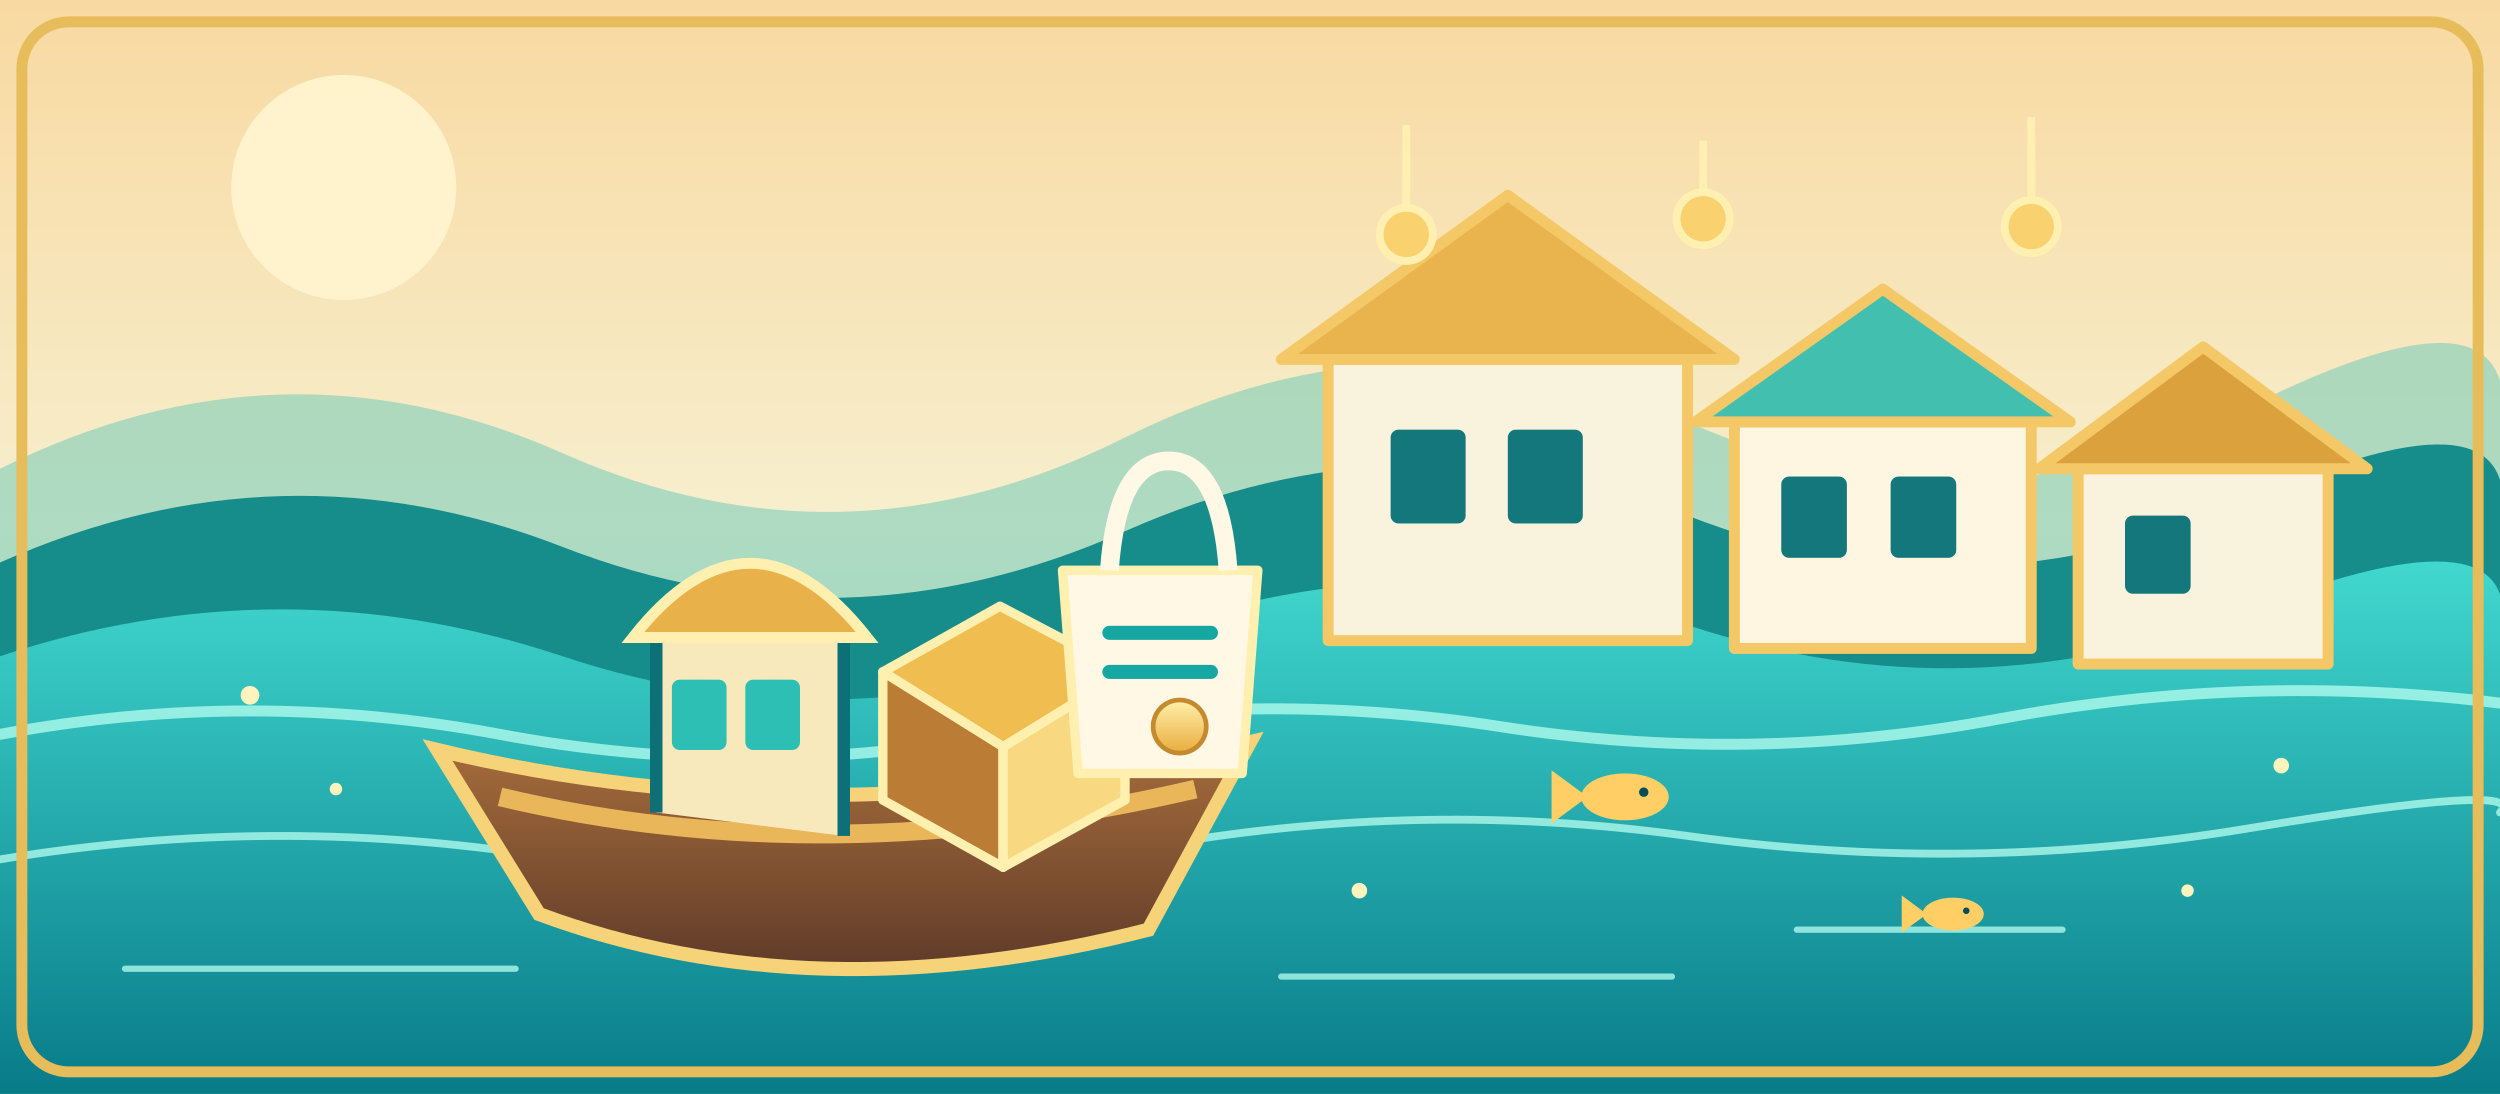
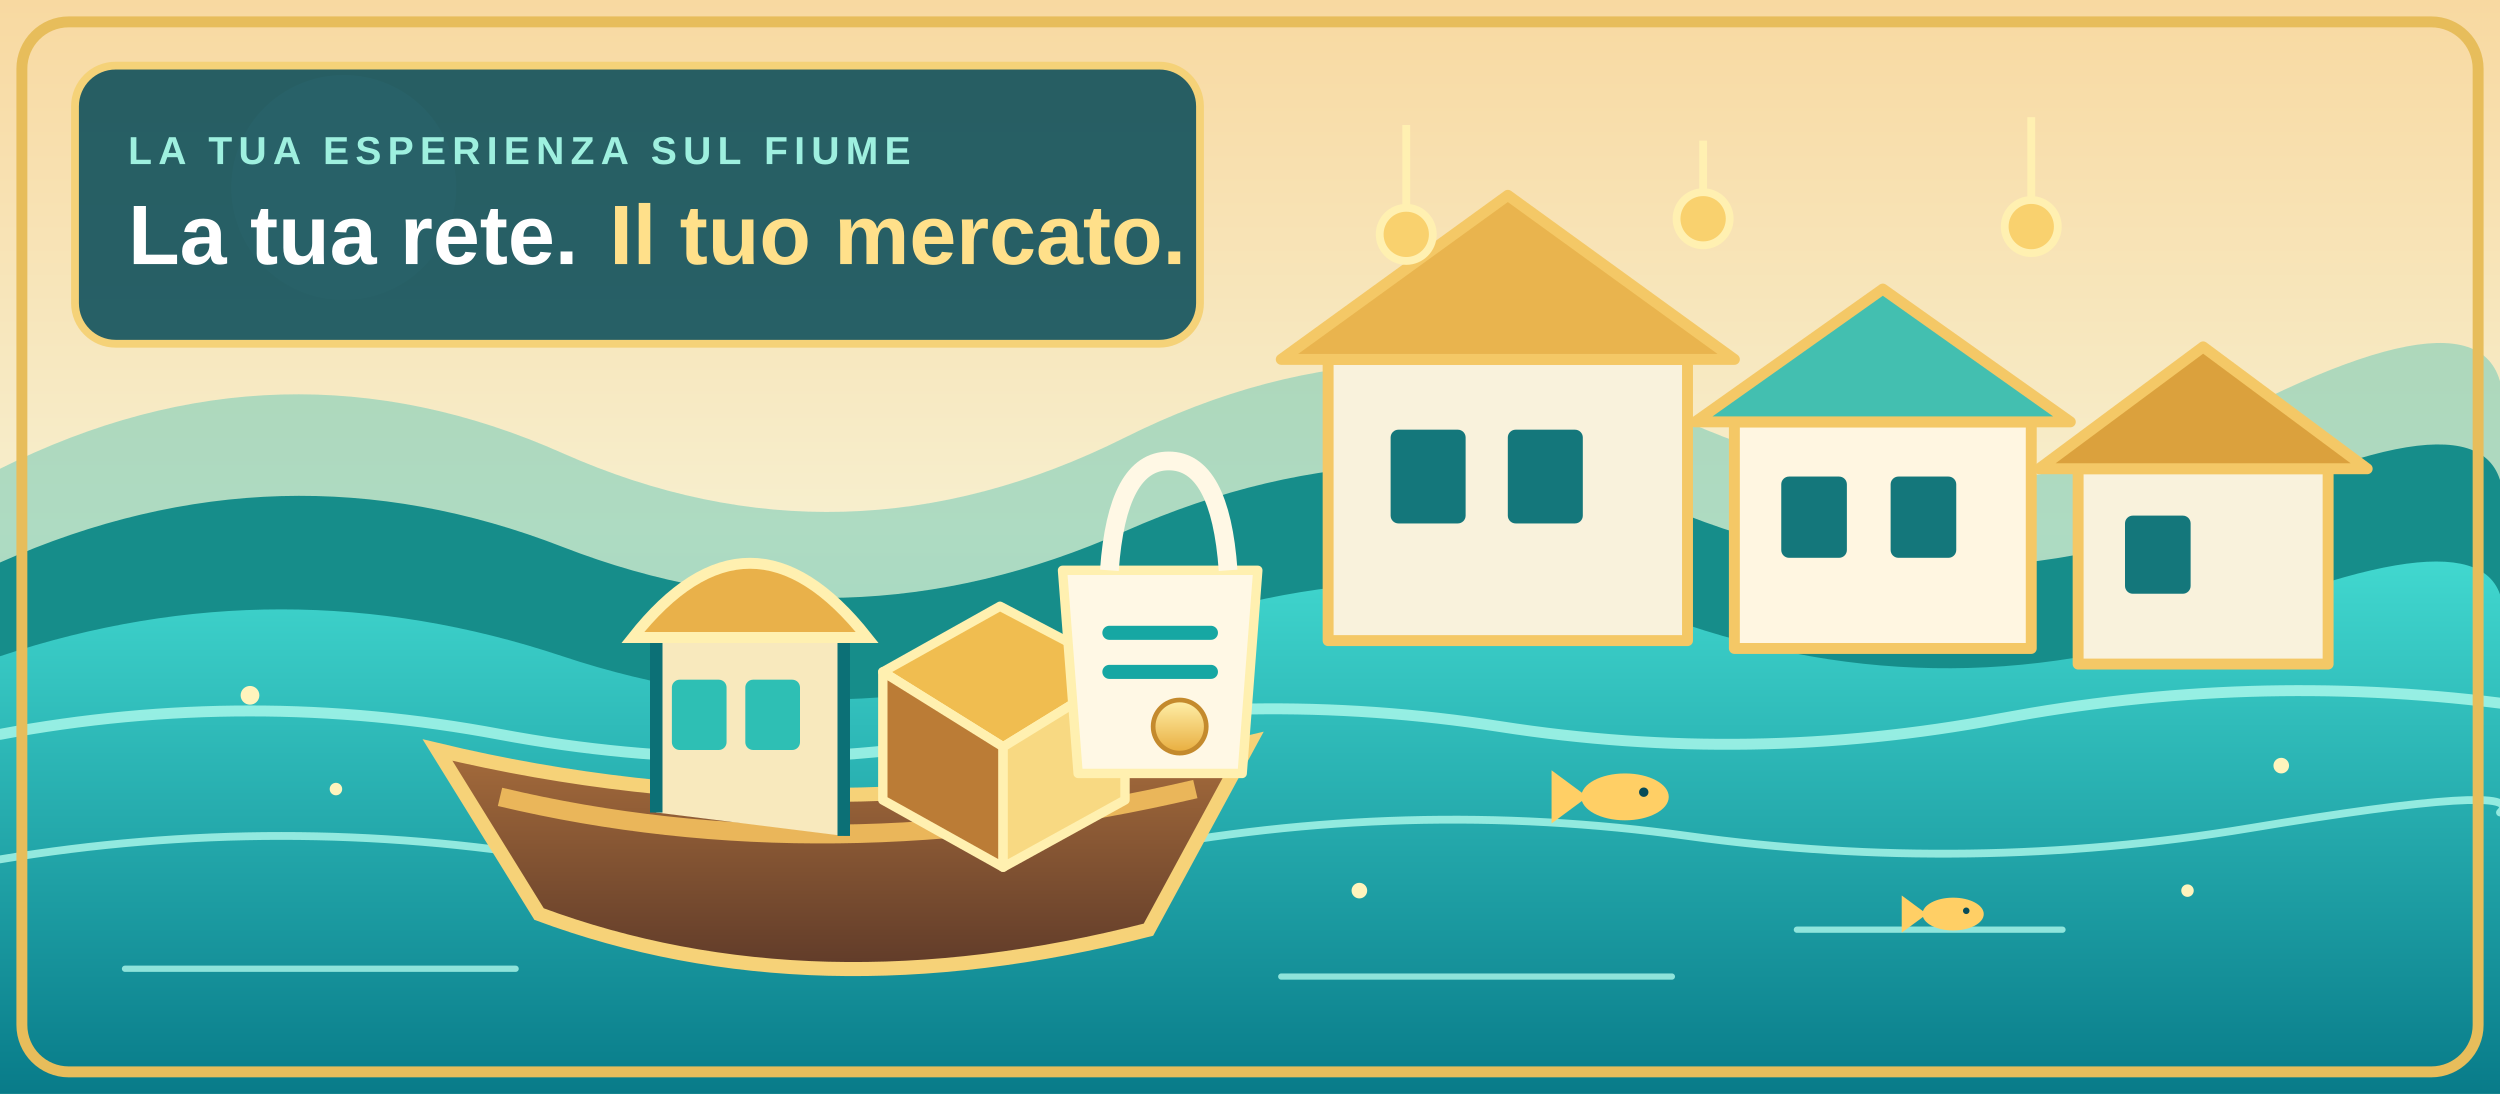
<svg xmlns="http://www.w3.org/2000/svg" width="1600" height="700" viewBox="0 0 1600 700">
  <defs>
    <linearGradient id="sky" x1="0" y1="0" x2="0" y2="1">
      <stop stop-color="#f8d9a1" />
      <stop offset=".48" stop-color="#f7efce" />
      <stop offset="1" stop-color="#a5e5d8" />
    </linearGradient>
    <linearGradient id="water" x1="0" y1="0" x2="0" y2="1">
      <stop stop-color="#41d8cf" />
      <stop offset="1" stop-color="#087b89" />
    </linearGradient>
    <linearGradient id="gold" x1="0" y1="0" x2="0" y2="1">
      <stop stop-color="#fff0aa" />
      <stop offset="1" stop-color="#e8ad3e" />
    </linearGradient>
    <linearGradient id="boat" x1="0" y1="0" x2="0" y2="1">
      <stop stop-color="#a76d3c" />
      <stop offset="1" stop-color="#603b29" />
    </linearGradient>
  </defs>
  <rect width="1600" height="700" fill="url(#sky)" />
  <circle cx="220" cy="120" r="72" fill="#fff5cf" opacity=".9" />
  <path d="M0 300 Q180 210 360 290 T720 280 T1080 270 T1440 260 T1600 280V450H0Z" fill="#72cbb8" opacity=".55" />
  <path d="M0 360 Q180 280 360 350 T720 340 T1080 330 T1440 320 T1600 340V700H0Z" fill="#168d8a" />
  <path d="M0 420 Q180 360 360 420 T720 410 T1080 400 T1440 390 T1600 410V700H0Z" fill="url(#water)" />
  <g fill="none" stroke="#b7fff0" stroke-linecap="round" opacity=".75">
    <path d="M0 470Q160 440 320 470T640 470T960 465T1280 460T1600 450" stroke-width="7" />
    <path d="M0 550Q180 520 360 550T720 545T1080 535T1440 530T1600 520" stroke-width="5" />
    <path d="M80 620h250m120-30h190m180 35h250m80-30h170" stroke-width="4" />
  </g>
  <g stroke="#f4c866" stroke-width="7" stroke-linejoin="round">
    <path d="M850 230h230v180H850Z" fill="#f9f2dc" />
    <path d="M820 230l145-105 145 105Z" fill="#e9b44e" />
    <path d="M1110 270h190v145h-190Z" fill="#fff6e1" />
    <path d="M1085 270l120-85 120 85Z" fill="#43bfb0" />
    <path d="M1330 300h160v125h-160Z" fill="#f9f2dc" />
    <path d="M1305 300l105-78 105 78Z" fill="#dba13d" />
  </g>
  <g fill="#14777b">
    <rect x="890" y="275" width="48" height="60" rx="5" />
    <rect x="965" y="275" width="48" height="60" rx="5" />
    <rect x="1140" y="305" width="42" height="52" rx="5" />
    <rect x="1210" y="305" width="42" height="52" rx="5" />
    <rect x="1360" y="330" width="42" height="50" rx="5" />
  </g>
  <g stroke="#fff0b1" stroke-width="5" fill="#f9d16e">
    <path d="M900 80v60M1090 90v50M1300 75v60" />
    <circle cx="900" cy="150" r="17" />
    <circle cx="1090" cy="140" r="17" />
    <circle cx="1300" cy="145" r="17" />
  </g>
  <path d="M280 480Q530 540 800 475L735 595Q520 650 345 585Z" fill="url(#boat)" stroke="#f6d278" stroke-width="9" />
  <path d="M320 510Q530 560 765 505" fill="none" stroke="#eab65a" stroke-width="12" />
  <path d="M420 520v-115q60-65 120 0v130" fill="#f8e9bd" stroke="#0c7076" stroke-width="8" />
  <path d="M405 408q75-95 150 0Z" fill="#e9b14a" stroke="#fff0b0" stroke-width="7" />
  <rect x="430" y="435" width="35" height="45" rx="5" fill="#2ebfb4" />
  <rect x="477" y="435" width="35" height="45" rx="5" fill="#2ebfb4" />
  <g stroke="#fff0b0" stroke-width="6" stroke-linejoin="round">
    <path d="M565 430l75-42 80 42-78 48Z" fill="#f0bd50" />
    <path d="M565 430v82l77 43v-77Z" fill="#bb7c36" />
    <path d="M642 478l78-48v82l-78 43Z" fill="#f8d982" />
    <path d="M680 365h125l-10 130H690Z" fill="#fff8e5" />
    <path d="M710 365q5-70 38-70t38 70" fill="none" stroke="#fff8e5" stroke-width="12" />
  </g>
  <path d="M710 405h65M710 430h65" stroke="#16a7a3" stroke-width="9" stroke-linecap="round" />
  <circle cx="755" cy="465" r="17" fill="url(#gold)" stroke="#c48a2d" stroke-width="3" />
  <g transform="translate(1040 510)" fill="#ffcf65">
    <ellipse cx="0" cy="0" rx="28" ry="15" />
    <path d="M-24 0l-23-17v34Z" />
    <circle cx="12" cy="-3" r="3" fill="#074b58" />
  </g>
  <g transform="translate(1250 585) scale(.7)" fill="#ffcf65">
    <ellipse cx="0" cy="0" rx="28" ry="15" />
    <path d="M-24 0l-23-17v34Z" />
    <circle cx="12" cy="-3" r="3" fill="#074b58" />
  </g>
  <g fill="#fff4bd">
    <circle cx="160" cy="445" r="6" />
    <circle cx="215" cy="505" r="4" />
    <circle cx="870" cy="570" r="5" />
    <circle cx="1460" cy="490" r="5" />
    <circle cx="1400" cy="570" r="4" />
  </g>
+   <rect x="48" y="42" width="720" height="178" rx="26" fill="#064b59" fill-opacity=".86" stroke="#f5d278" stroke-width="5" />
+   <text x="82" y="105" font-family="Arial,sans-serif" font-size="25" font-weight="800" letter-spacing="4" fill="#9ef0df">LA TUA ESPERIENZA SUL FIUME</text>
+   <text x="82" y="169" font-family="Arial,sans-serif" font-size="54" font-weight="900" fill="#ffffff">La tua rete.</text>
+   <text x="390" y="169" font-family="Arial,sans-serif" font-size="54" font-weight="900" fill="#ffe08a">Il tuo mercato.</text>
  <rect x="14" y="14" width="1572" height="672" rx="30" fill="none" stroke="#e7bd5b" stroke-width="7" />
</svg>
